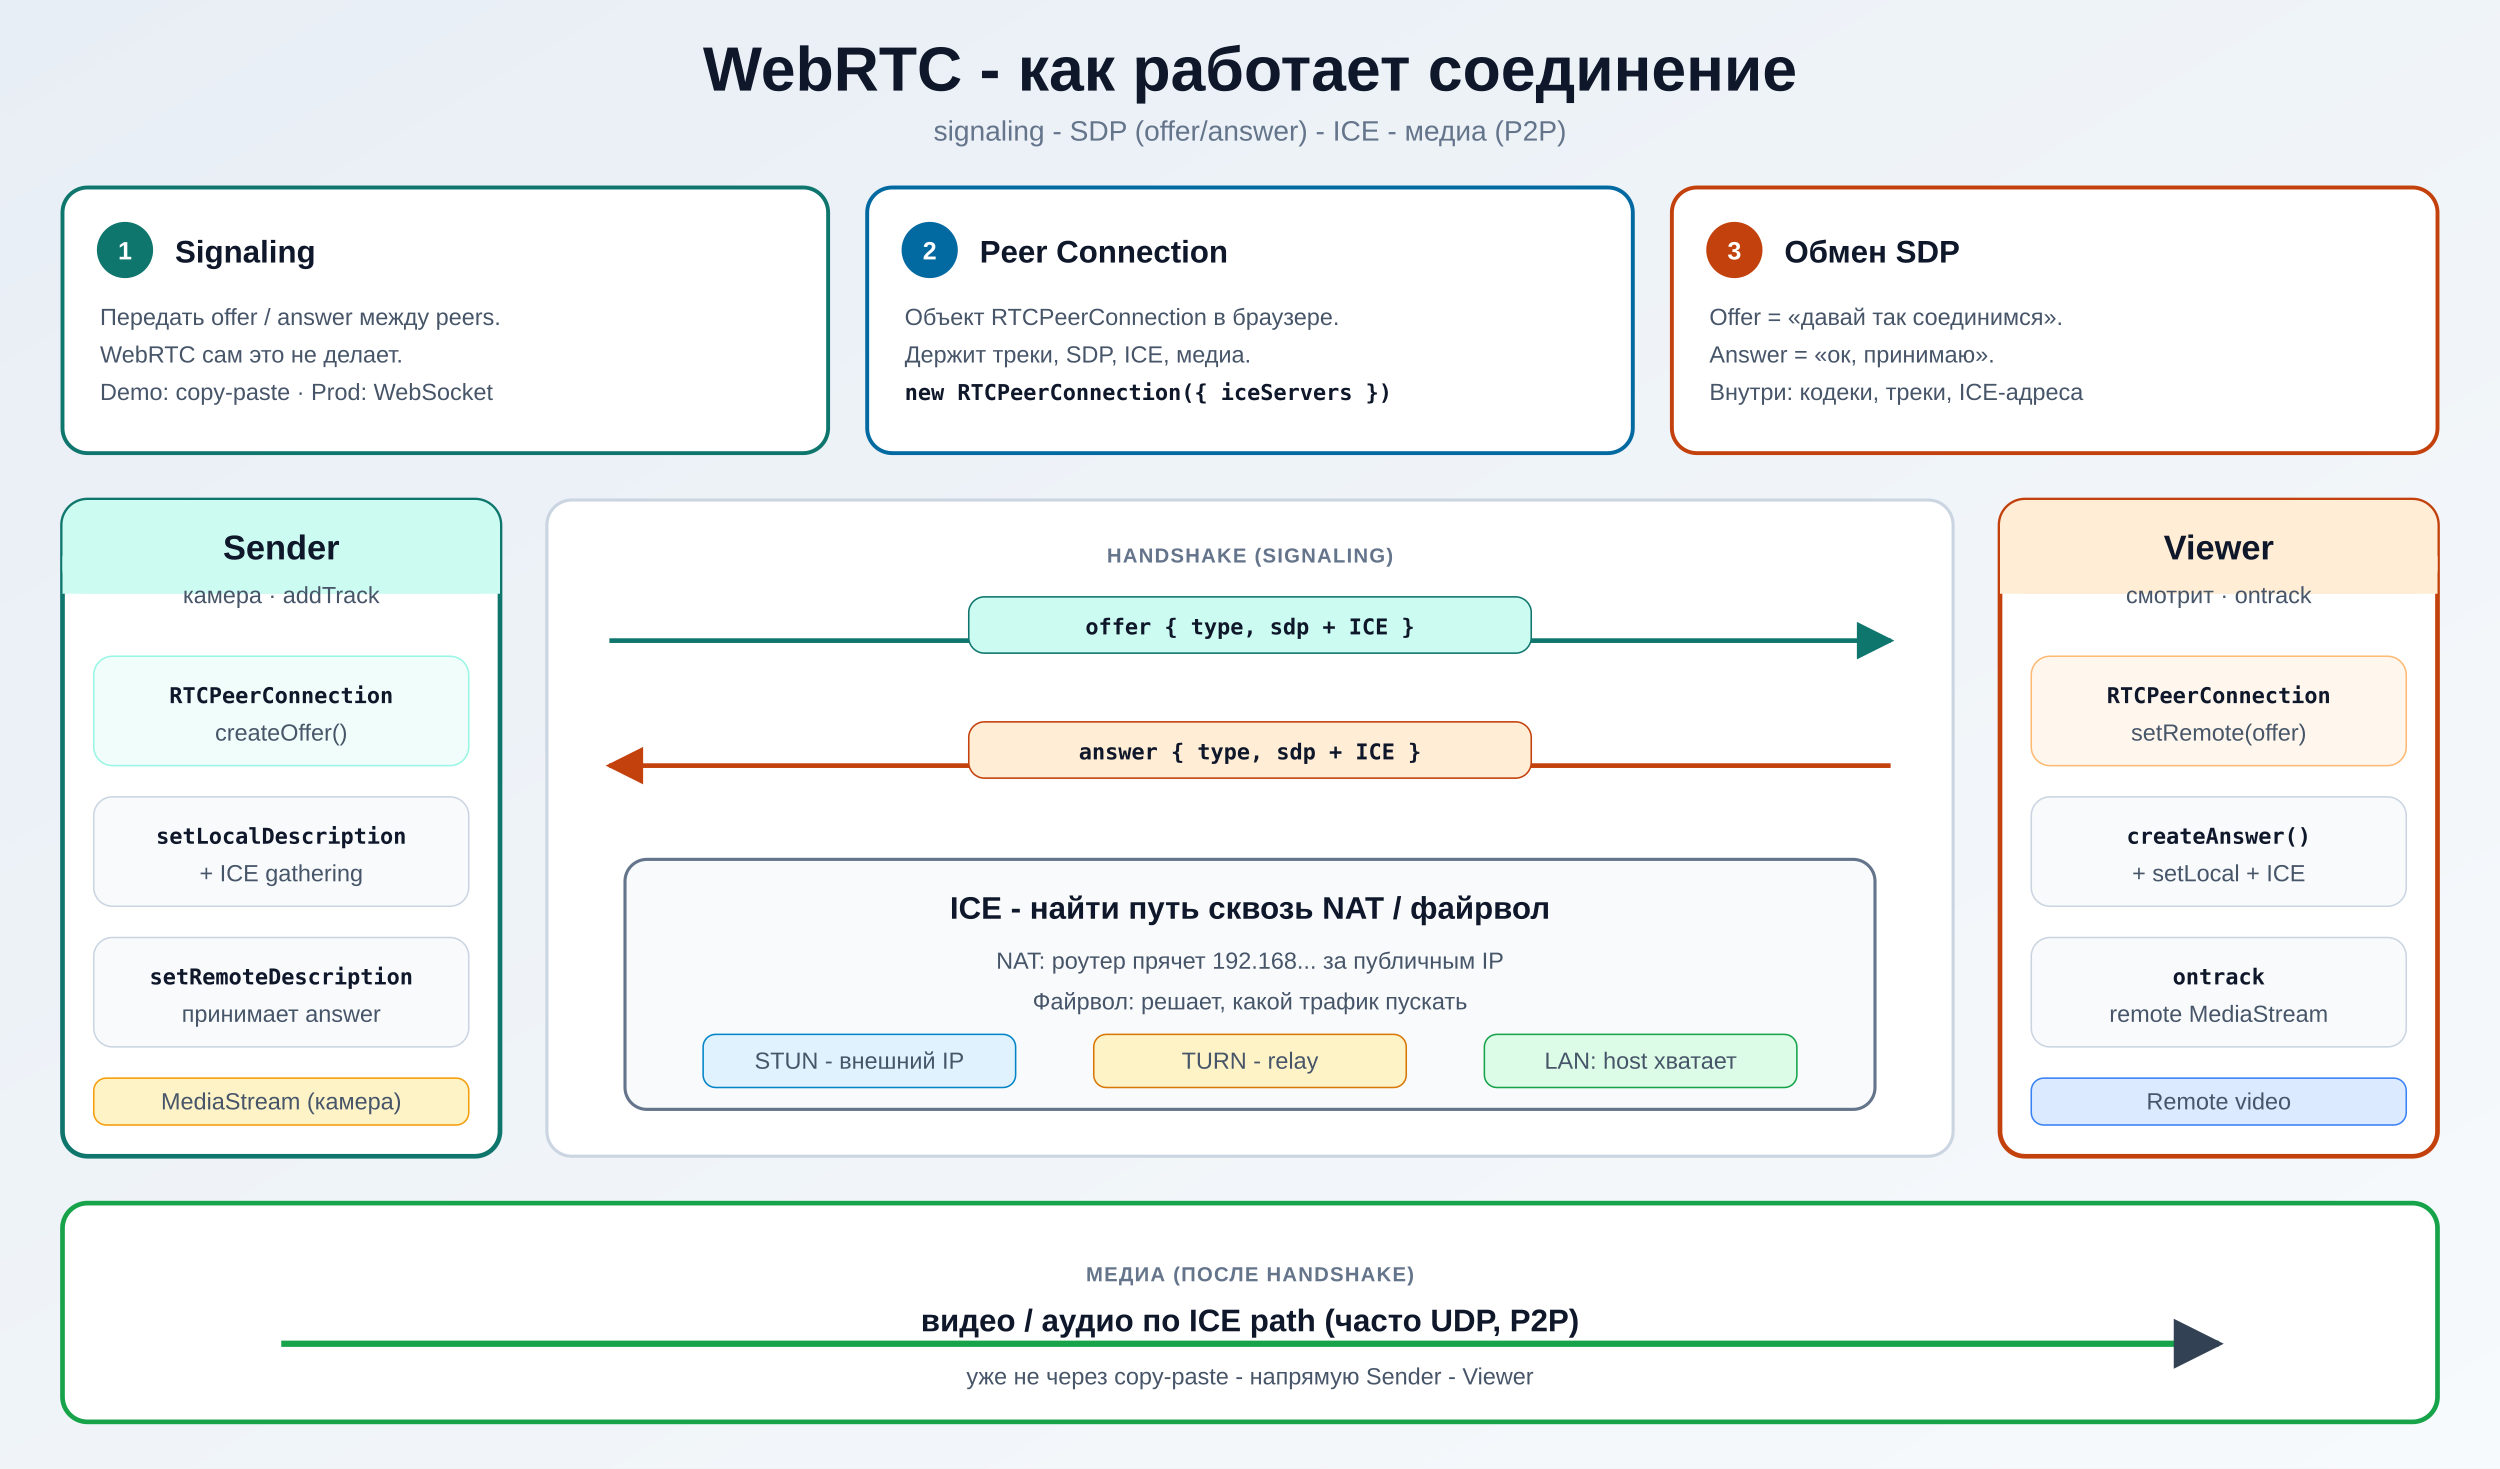
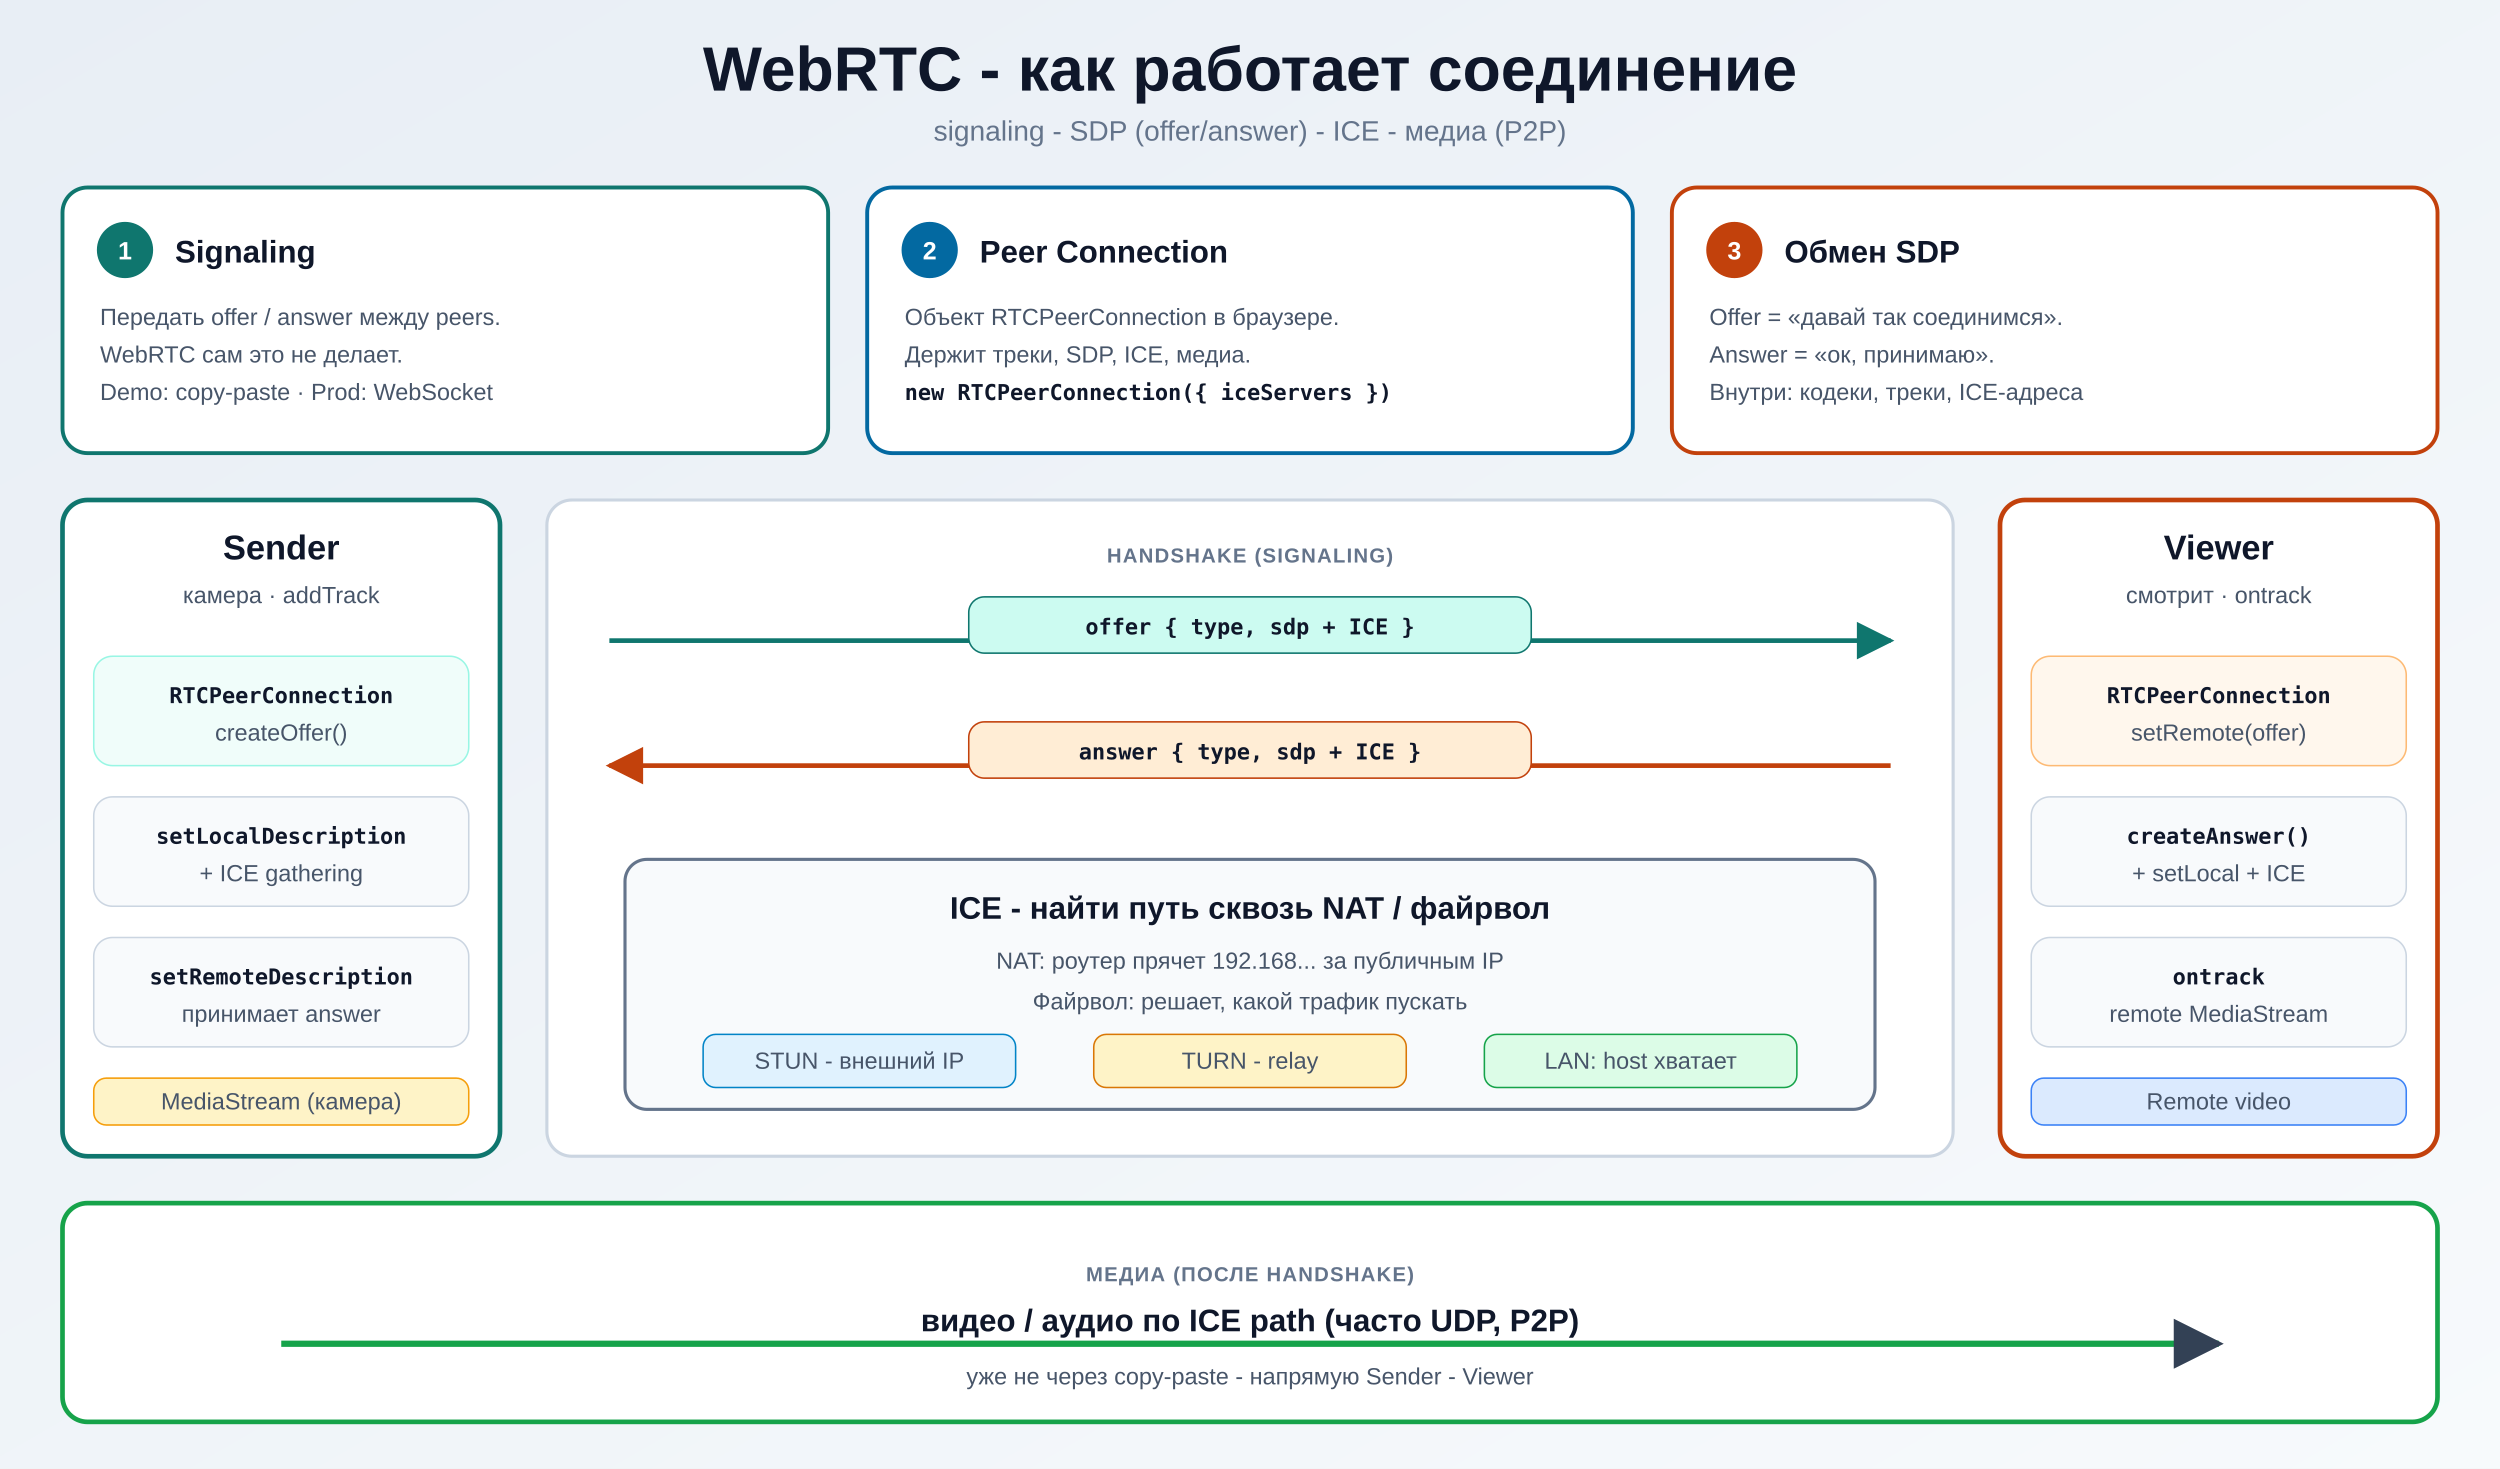
<svg xmlns="http://www.w3.org/2000/svg" width="1600" height="940" viewBox="0 0 1600 940" role="img" aria-label="WebRTC overview">
  <defs>
    <linearGradient id="bg" x1="0" y1="0" x2="1" y2="1">
      <stop offset="0%" stop-color="#E8EEF5" />
      <stop offset="100%" stop-color="#F7FAFC" />
    </linearGradient>
    <marker id="arrowTeal" viewBox="0 0 10 10" refX="9" refY="5" markerWidth="8" markerHeight="8" orient="auto-start-reverse">
      <path d="M0,0 L10,5 L0,10 z" fill="#0F766E" />
    </marker>
    <marker id="arrowCoral" viewBox="0 0 10 10" refX="9" refY="5" markerWidth="8" markerHeight="8" orient="auto-start-reverse">
      <path d="M0,0 L10,5 L0,10 z" fill="#C2410C" />
    </marker>
    <marker id="arrowSlate" viewBox="0 0 10 10" refX="9" refY="5" markerWidth="8" markerHeight="8" orient="auto-start-reverse">
      <path d="M0,0 L10,5 L0,10 z" fill="#334155" />
    </marker>
    <style>
      .title { font: 700 40px "Segoe UI", "Helvetica Neue", Arial, sans-serif; fill: #0F172A; }
      .subtitle { font: 500 18px "Segoe UI", "Helvetica Neue", Arial, sans-serif; fill: #64748B; }
      .h { font: 700 20px "Segoe UI", "Helvetica Neue", Arial, sans-serif; fill: #0F172A; }
      .t { font: 500 15px "Segoe UI", "Helvetica Neue", Arial, sans-serif; fill: #475569; }
      .num { font: 700 16px "Segoe UI", "Helvetica Neue", Arial, sans-serif; fill: #FFFFFF; }
      .peer { font: 700 22px "Segoe UI", "Helvetica Neue", Arial, sans-serif; fill: #0F172A; }
      .code { font: 600 14px Menlo, Consolas, monospace; fill: #0F172A; }
      .lane { font: 700 13px "Segoe UI", "Helvetica Neue", Arial, sans-serif; fill: #64748B; letter-spacing: 0.06em; }
    </style>
  </defs>
  <rect width="1600" height="940" fill="url(#bg)" />
  <text x="800" y="58" text-anchor="middle" class="title">WebRTC - как работает соединение</text>
  <text x="800" y="90" text-anchor="middle" class="subtitle">signaling - SDP (offer/answer) - ICE - медиа (P2P)</text>
  <rect x="40" y="120" width="490" height="170" rx="16" fill="#FFFFFF" stroke="#0F766E" stroke-width="2.5" />
  <circle cx="80" cy="160" r="18" fill="#0F766E" />
  <text x="80" y="166" text-anchor="middle" class="num">1</text>
  <text x="112" y="168" class="h">Signaling</text>
  <text x="64" y="208" class="t">Передать offer / answer между peers.</text>
  <text x="64" y="232" class="t">WebRTC сам это не делает.</text>
  <text x="64" y="256" class="t">Demo: copy-paste · Prod: WebSocket</text>
  <rect x="555" y="120" width="490" height="170" rx="16" fill="#FFFFFF" stroke="#0369A1" stroke-width="2.5" />
  <circle cx="595" cy="160" r="18" fill="#0369A1" />
  <text x="595" y="166" text-anchor="middle" class="num">2</text>
  <text x="627" y="168" class="h">Peer Connection</text>
  <text x="579" y="208" class="t">Объект RTCPeerConnection в браузере.</text>
  <text x="579" y="232" class="t">Держит треки, SDP, ICE, медиа.</text>
  <text x="579" y="256" class="code">new RTCPeerConnection({ iceServers })</text>
  <rect x="1070" y="120" width="490" height="170" rx="16" fill="#FFFFFF" stroke="#C2410C" stroke-width="2.5" />
  <circle cx="1110" cy="160" r="18" fill="#C2410C" />
  <text x="1110" y="166" text-anchor="middle" class="num">3</text>
  <text x="1142" y="168" class="h">Обмен SDP</text>
  <text x="1094" y="208" class="t">Offer = «давай так соединимся».</text>
  <text x="1094" y="232" class="t">Answer = «ок, принимаю».</text>
  <text x="1094" y="256" class="t">Внутри: кодеки, треки, ICE-адреса</text>
  <rect x="40" y="320" width="280" height="420" rx="16" fill="#FFFFFF" stroke="#0F766E" stroke-width="3" />
-   <rect x="40" y="320" width="280" height="60" rx="16" fill="#CCFBF1" />
-   <rect x="40" y="356" width="280" height="24" fill="#CCFBF1" />
  <text x="180" y="358" text-anchor="middle" class="peer">Sender</text>
  <text x="180" y="386" text-anchor="middle" class="t">камера · addTrack</text>
  <rect x="60" y="420" width="240" height="70" rx="12" fill="#F0FDFA" stroke="#99F6E4" />
  <text x="180" y="450" text-anchor="middle" class="code">RTCPeerConnection</text>
  <text x="180" y="474" text-anchor="middle" class="t">createOffer()</text>
  <rect x="60" y="510" width="240" height="70" rx="12" fill="#F8FAFC" stroke="#CBD5E1" />
  <text x="180" y="540" text-anchor="middle" class="code">setLocalDescription</text>
  <text x="180" y="564" text-anchor="middle" class="t">+ ICE gathering</text>
  <rect x="60" y="600" width="240" height="70" rx="12" fill="#F8FAFC" stroke="#CBD5E1" />
  <text x="180" y="630" text-anchor="middle" class="code">setRemoteDescription</text>
  <text x="180" y="654" text-anchor="middle" class="t">принимает answer</text>
  <rect x="60" y="690" width="240" height="30" rx="8" fill="#FEF3C7" stroke="#F59E0B" />
  <text x="180" y="710" text-anchor="middle" class="t">MediaStream (камера)</text>
  <rect x="350" y="320" width="900" height="420" rx="16" fill="#FFFFFF" stroke="#CBD5E1" stroke-width="2" />
  <text x="800" y="360" text-anchor="middle" class="lane">HANDSHAKE (SIGNALING)</text>
  <line x1="390" y1="410" x2="1210" y2="410" stroke="#0F766E" stroke-width="3" marker-end="url(#arrowTeal)" />
  <rect x="620" y="382" width="360" height="36" rx="10" fill="#CCFBF1" stroke="#0F766E" />
  <text x="800" y="406" text-anchor="middle" class="code">offer  { type, sdp + ICE }</text>
  <line x1="1210" y1="490" x2="390" y2="490" stroke="#C2410C" stroke-width="3" marker-end="url(#arrowCoral)" />
  <rect x="620" y="462" width="360" height="36" rx="10" fill="#FFEDD5" stroke="#C2410C" />
  <text x="800" y="486" text-anchor="middle" class="code">answer  { type, sdp + ICE }</text>
  <rect x="400" y="550" width="800" height="160" rx="14" fill="#F8FAFC" stroke="#64748B" stroke-width="2" />
  <text x="800" y="588" text-anchor="middle" class="h">ICE - найти путь сквозь NAT / файрвол</text>
  <text x="800" y="620" text-anchor="middle" class="t">NAT: роутер прячет 192.168... за публичным IP</text>
  <text x="800" y="646" text-anchor="middle" class="t">Файрвол: решает, какой трафик пускать</text>
  <rect x="450" y="662" width="200" height="34" rx="8" fill="#E0F2FE" stroke="#0284C7" />
  <text x="550" y="684" text-anchor="middle" class="t">STUN - внешний IP</text>
  <rect x="700" y="662" width="200" height="34" rx="8" fill="#FEF3C7" stroke="#D97706" />
  <text x="800" y="684" text-anchor="middle" class="t">TURN - relay</text>
  <rect x="950" y="662" width="200" height="34" rx="8" fill="#DCFCE7" stroke="#16A34A" />
  <text x="1050" y="684" text-anchor="middle" class="t">LAN: host хватает</text>
  <rect x="1280" y="320" width="280" height="420" rx="16" fill="#FFFFFF" stroke="#C2410C" stroke-width="3" />
-   <rect x="1280" y="320" width="280" height="60" rx="16" fill="#FFEDD5" />
-   <rect x="1280" y="356" width="280" height="24" fill="#FFEDD5" />
  <text x="1420" y="358" text-anchor="middle" class="peer">Viewer</text>
  <text x="1420" y="386" text-anchor="middle" class="t">смотрит · ontrack</text>
  <rect x="1300" y="420" width="240" height="70" rx="12" fill="#FFF7ED" stroke="#FDBA74" />
  <text x="1420" y="450" text-anchor="middle" class="code">RTCPeerConnection</text>
  <text x="1420" y="474" text-anchor="middle" class="t">setRemote(offer)</text>
  <rect x="1300" y="510" width="240" height="70" rx="12" fill="#F8FAFC" stroke="#CBD5E1" />
  <text x="1420" y="540" text-anchor="middle" class="code">createAnswer()</text>
  <text x="1420" y="564" text-anchor="middle" class="t">+ setLocal + ICE</text>
  <rect x="1300" y="600" width="240" height="70" rx="12" fill="#F8FAFC" stroke="#CBD5E1" />
  <text x="1420" y="630" text-anchor="middle" class="code">ontrack</text>
  <text x="1420" y="654" text-anchor="middle" class="t">remote MediaStream</text>
  <rect x="1300" y="690" width="240" height="30" rx="8" fill="#DBEAFE" stroke="#3B82F6" />
  <text x="1420" y="710" text-anchor="middle" class="t">Remote video</text>
  <rect x="40" y="770" width="1520" height="140" rx="16" fill="#FFFFFF" stroke="#16A34A" stroke-width="3" />
  <text x="800" y="820" text-anchor="middle" class="lane">МЕДИА (ПОСЛЕ HANDSHAKE)</text>
  <line x1="180" y1="860" x2="1420" y2="860" stroke="#16A34A" stroke-width="4" marker-end="url(#arrowSlate)" />
  <text x="800" y="852" text-anchor="middle" class="h">видео / аудио по ICE path (часто UDP, P2P)</text>
  <text x="800" y="886" text-anchor="middle" class="t">уже не через copy-paste - напрямую Sender - Viewer</text>
</svg>
